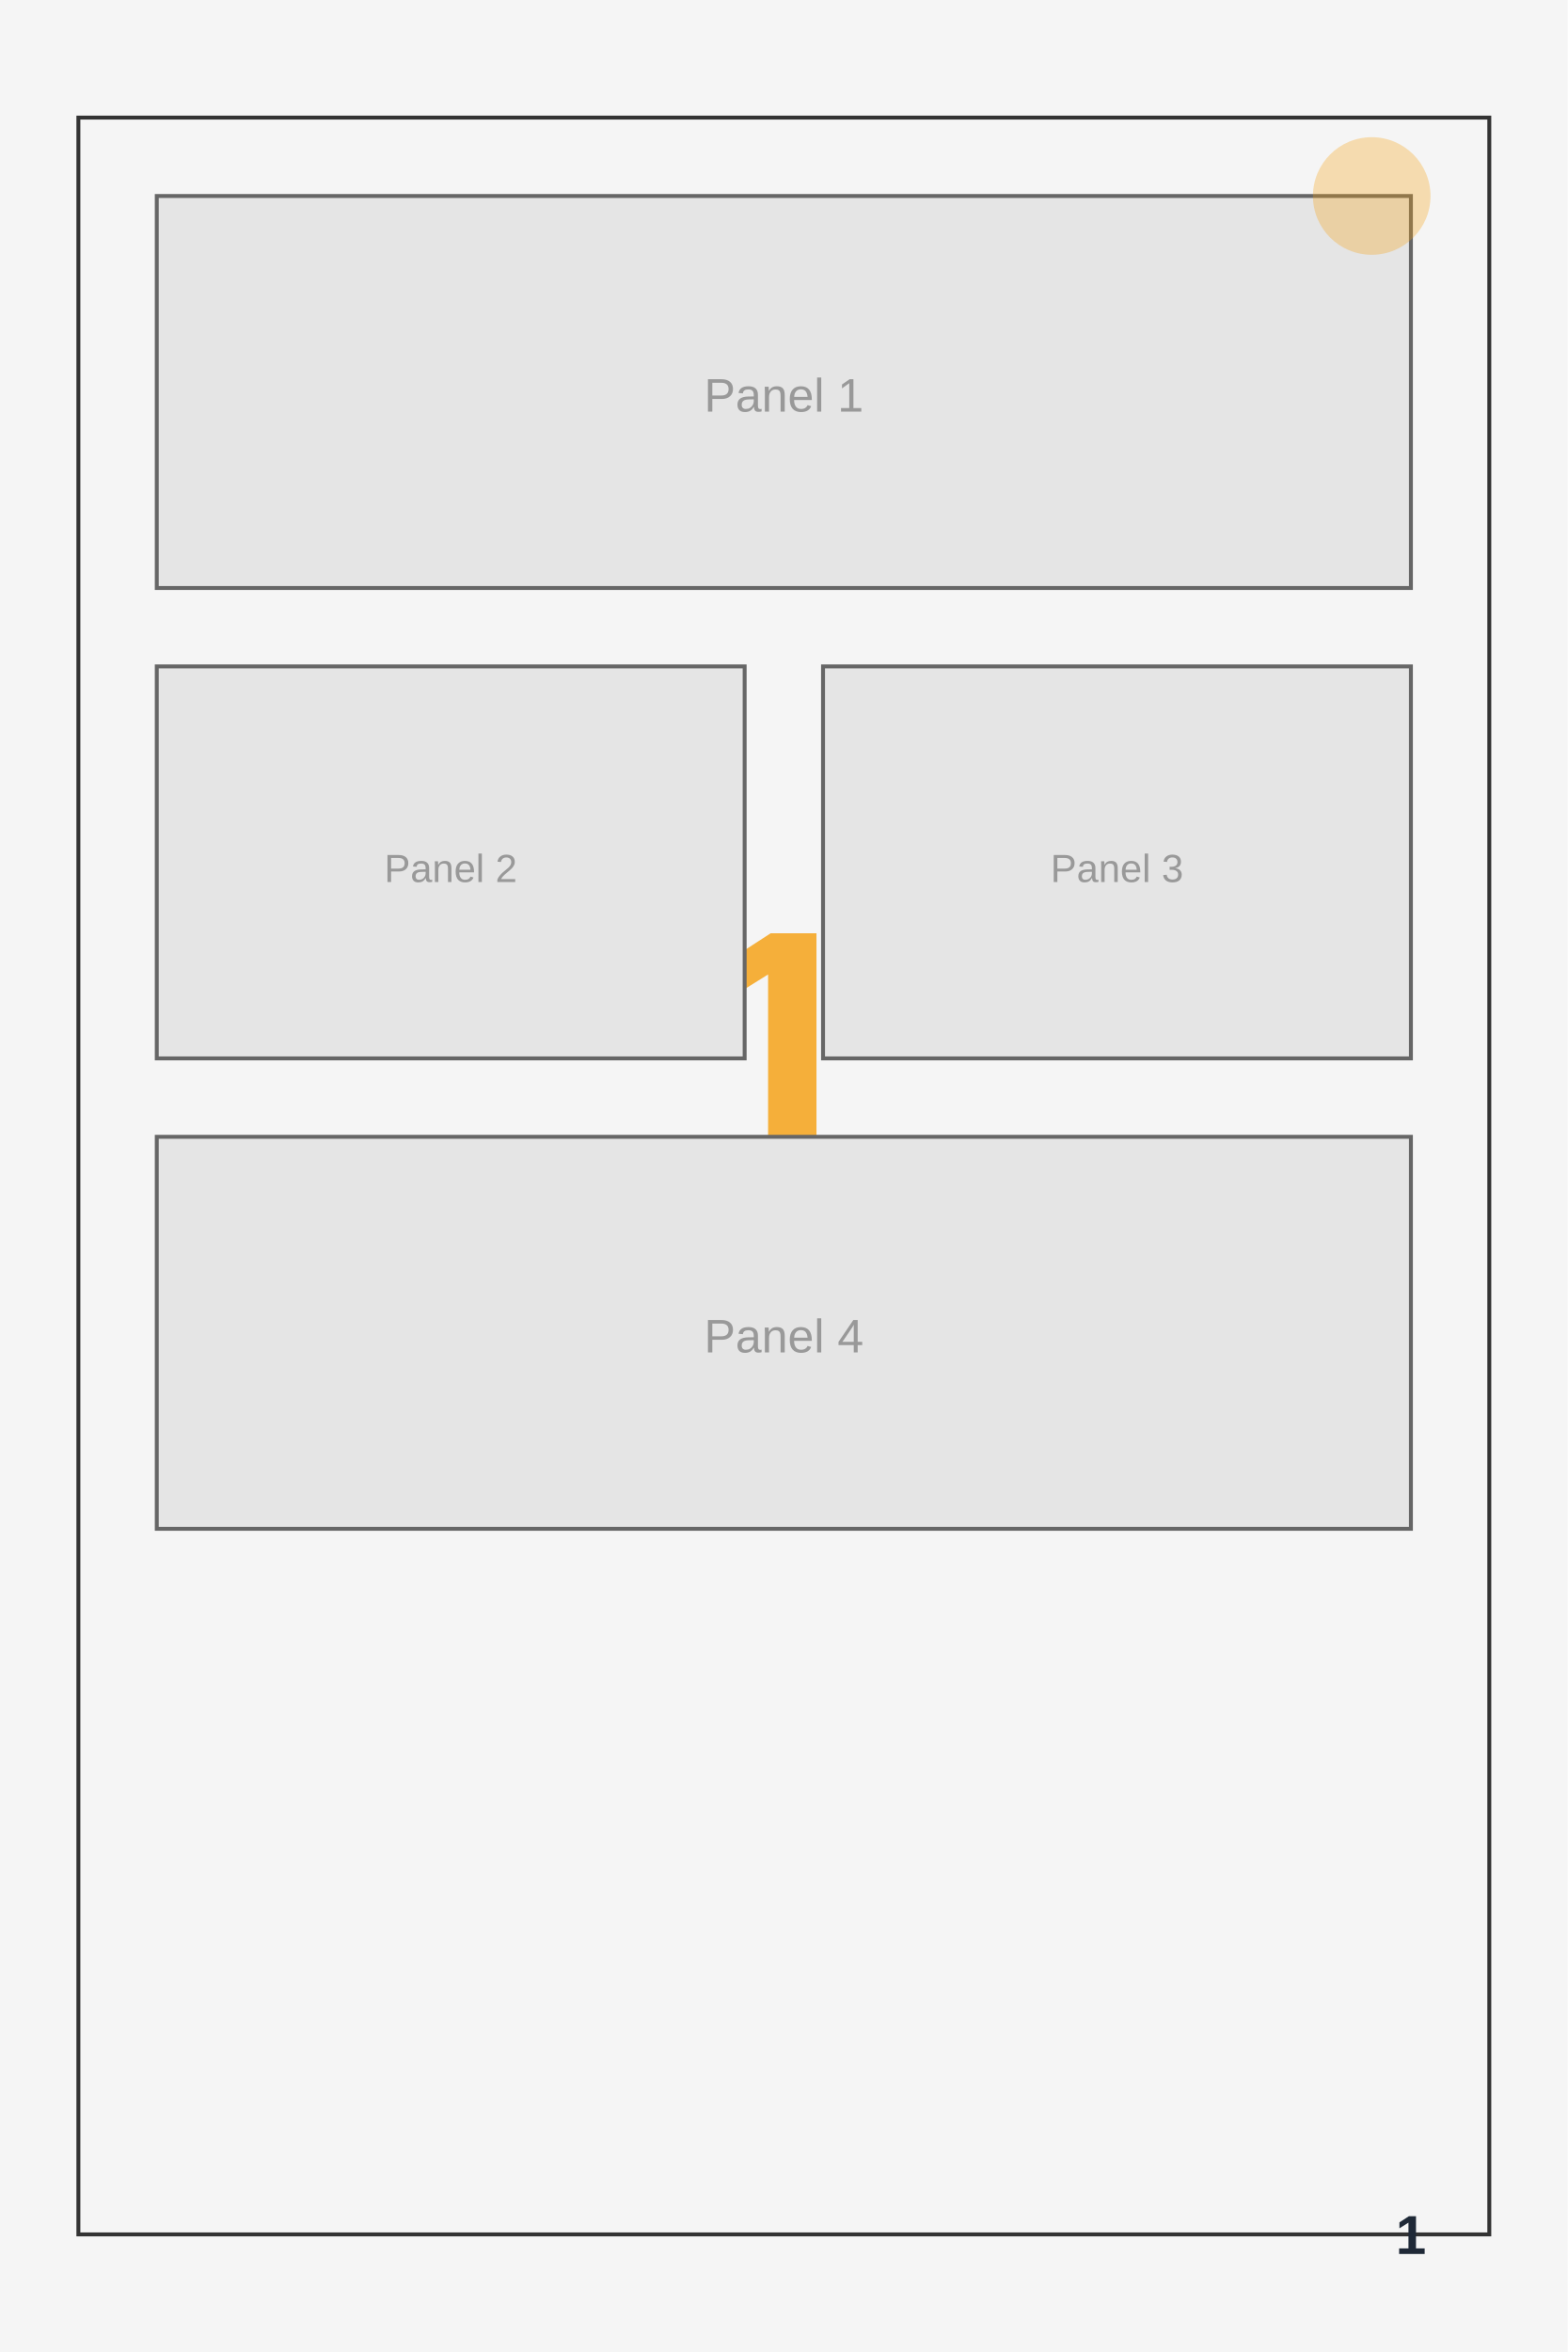
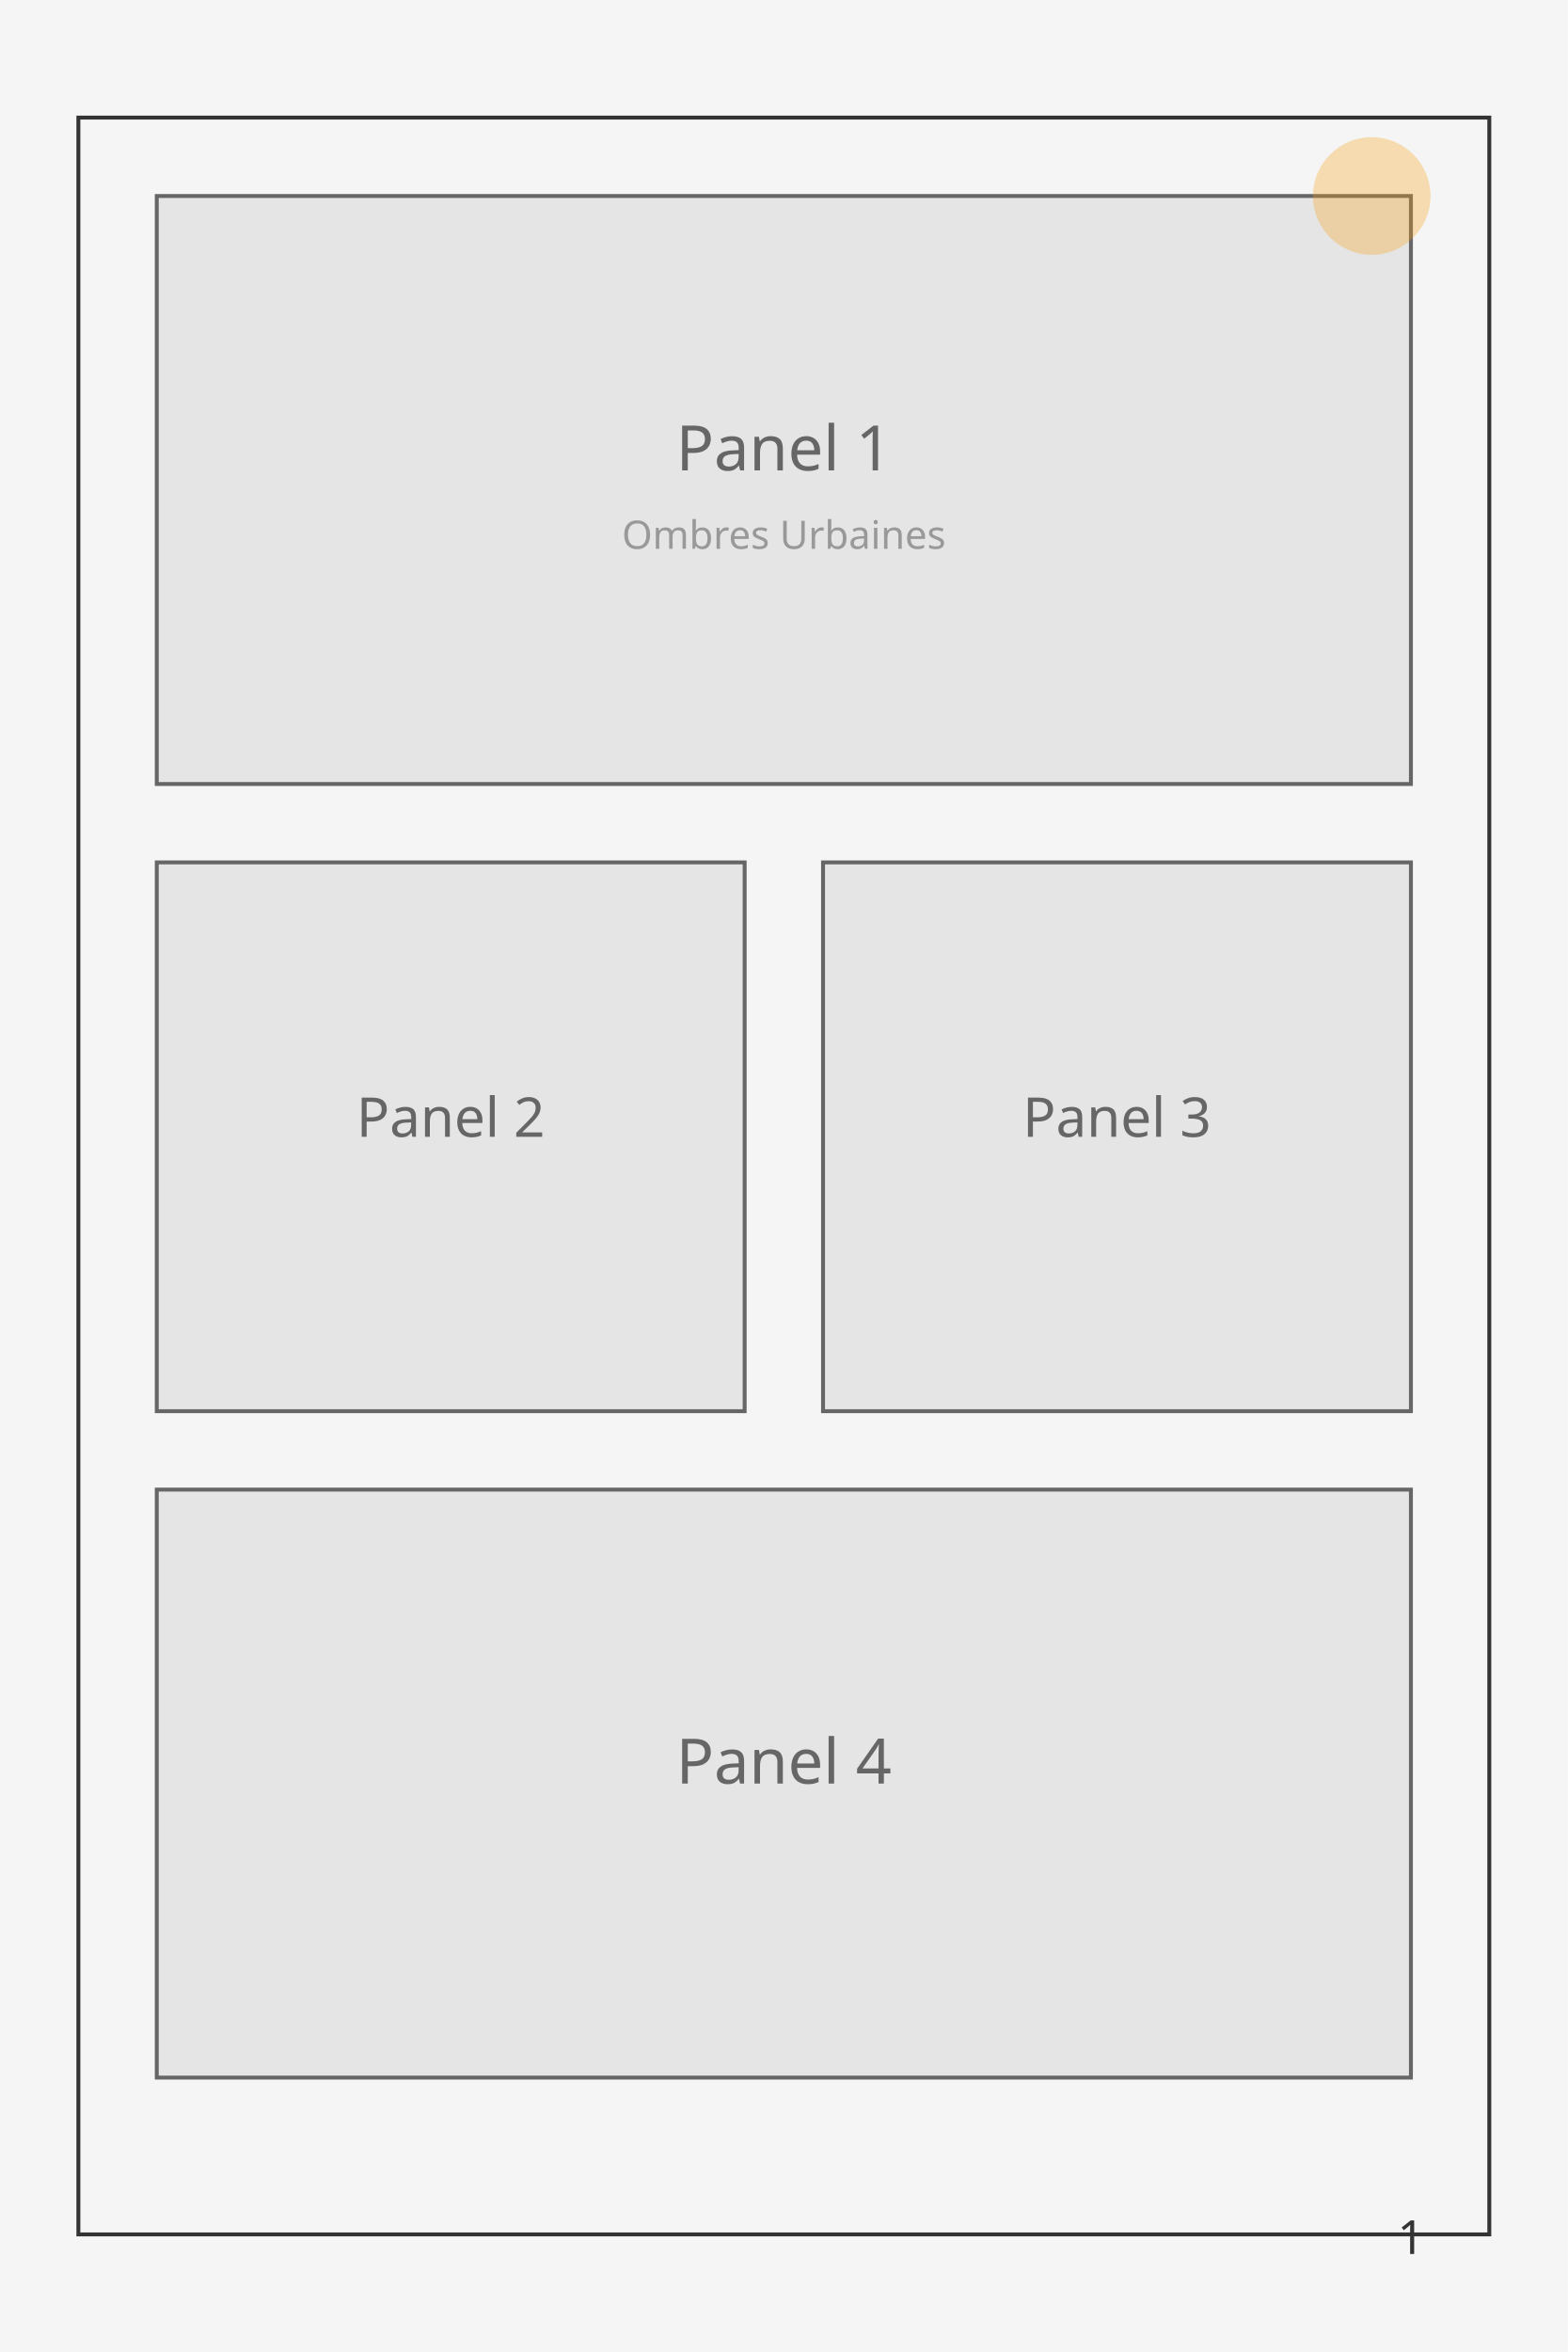
<svg xmlns="http://www.w3.org/2000/svg" width="800" height="1200">
  <rect width="800" height="1200" fill="#F5F5F5" />
  <rect x="40" y="60" width="720" height="1080" fill="none" stroke="#333333" stroke-width="2" />
-   <text x="400" y="600" font-family="Arial" font-size="180" font-weight="bold" fill="#F59E0B" text-anchor="middle" opacity="0.8">
-     1
+   <rect x="80" y="100" width="640" height="300" fill="#E5E5E5" stroke="#666666" stroke-width="2" />
+   <text x="400" y="240" font-family="sans-serif" font-size="32" fill="#666666" text-anchor="middle">
+     Panel 1
  </text>
-   <text x="400" y="700" font-family="Arial" font-size="32" fill="#333333" text-anchor="middle">
+   <text x="400" y="280" font-family="sans-serif" font-size="20" fill="#999999" text-anchor="middle">
    Ombres Urbaines
  </text>
-   <text x="400" y="760" font-family="Arial" font-size="24" fill="#666666" text-anchor="middle">
-     Page 1
+   <rect x="80" y="440" width="300" height="280" fill="#E5E5E5" stroke="#666666" stroke-width="2" />
+   <text x="230" y="580" font-family="sans-serif" font-size="28" fill="#666666" text-anchor="middle">
+     Panel 2
  </text>
-   <rect x="80" y="100" width="640" height="200" fill="#E5E5E5" stroke="#666666" stroke-width="2" />
-   <text x="400" y="210" font-family="Arial" font-size="24" fill="#999999" text-anchor="middle">Panel 1</text>
-   <rect x="80" y="340" width="300" height="200" fill="#E5E5E5" stroke="#666666" stroke-width="2" />
-   <text x="230" y="450" font-family="Arial" font-size="20" fill="#999999" text-anchor="middle">Panel 2</text>
-   <rect x="420" y="340" width="300" height="200" fill="#E5E5E5" stroke="#666666" stroke-width="2" />
-   <text x="570" y="450" font-family="Arial" font-size="20" fill="#999999" text-anchor="middle">Panel 3</text>
-   <rect x="80" y="580" width="640" height="200" fill="#E5E5E5" stroke="#666666" stroke-width="2" />
-   <text x="400" y="690" font-family="Arial" font-size="24" fill="#999999" text-anchor="middle">Panel 4</text>
-   <text x="720" y="1150" font-family="Arial" font-size="28" font-weight="bold" fill="#1F2937" text-anchor="middle">
+   <rect x="420" y="440" width="300" height="280" fill="#E5E5E5" stroke="#666666" stroke-width="2" />
+   <text x="570" y="580" font-family="sans-serif" font-size="28" fill="#666666" text-anchor="middle">
+     Panel 3
+   </text>
+   <rect x="80" y="760" width="640" height="300" fill="#E5E5E5" stroke="#666666" stroke-width="2" />
+   <text x="400" y="910" font-family="sans-serif" font-size="32" fill="#666666" text-anchor="middle">
+     Panel 4
+   </text>
+   <text x="720" y="1150" font-family="sans-serif" font-size="24" fill="#333333" text-anchor="middle">
    1
  </text>
  <circle cx="700" cy="100" r="30" fill="#F59E0B" opacity="0.3" />
</svg>
